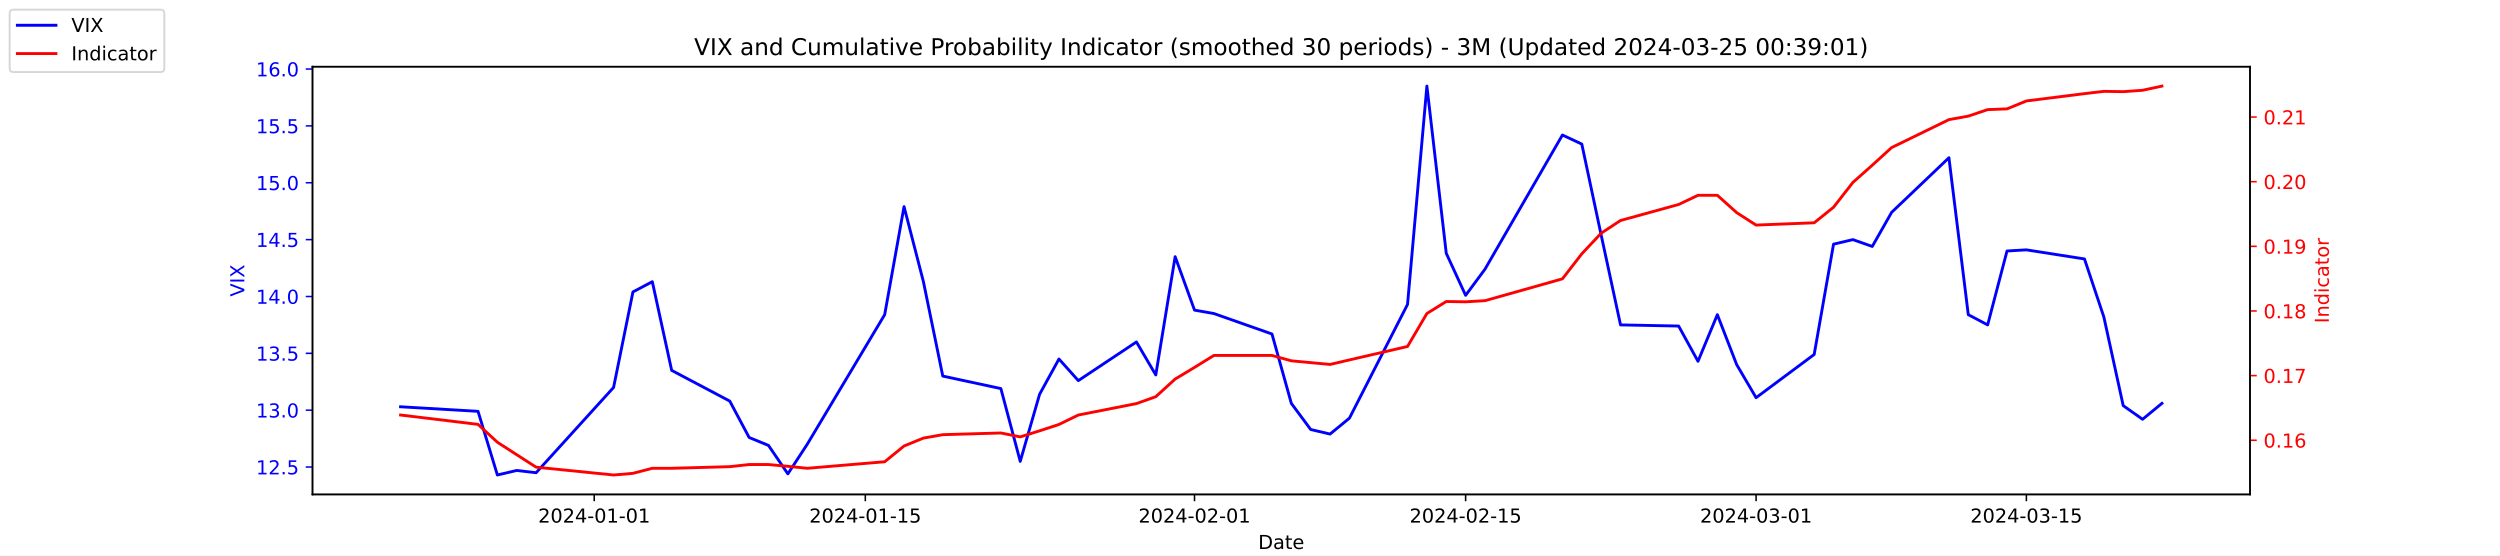
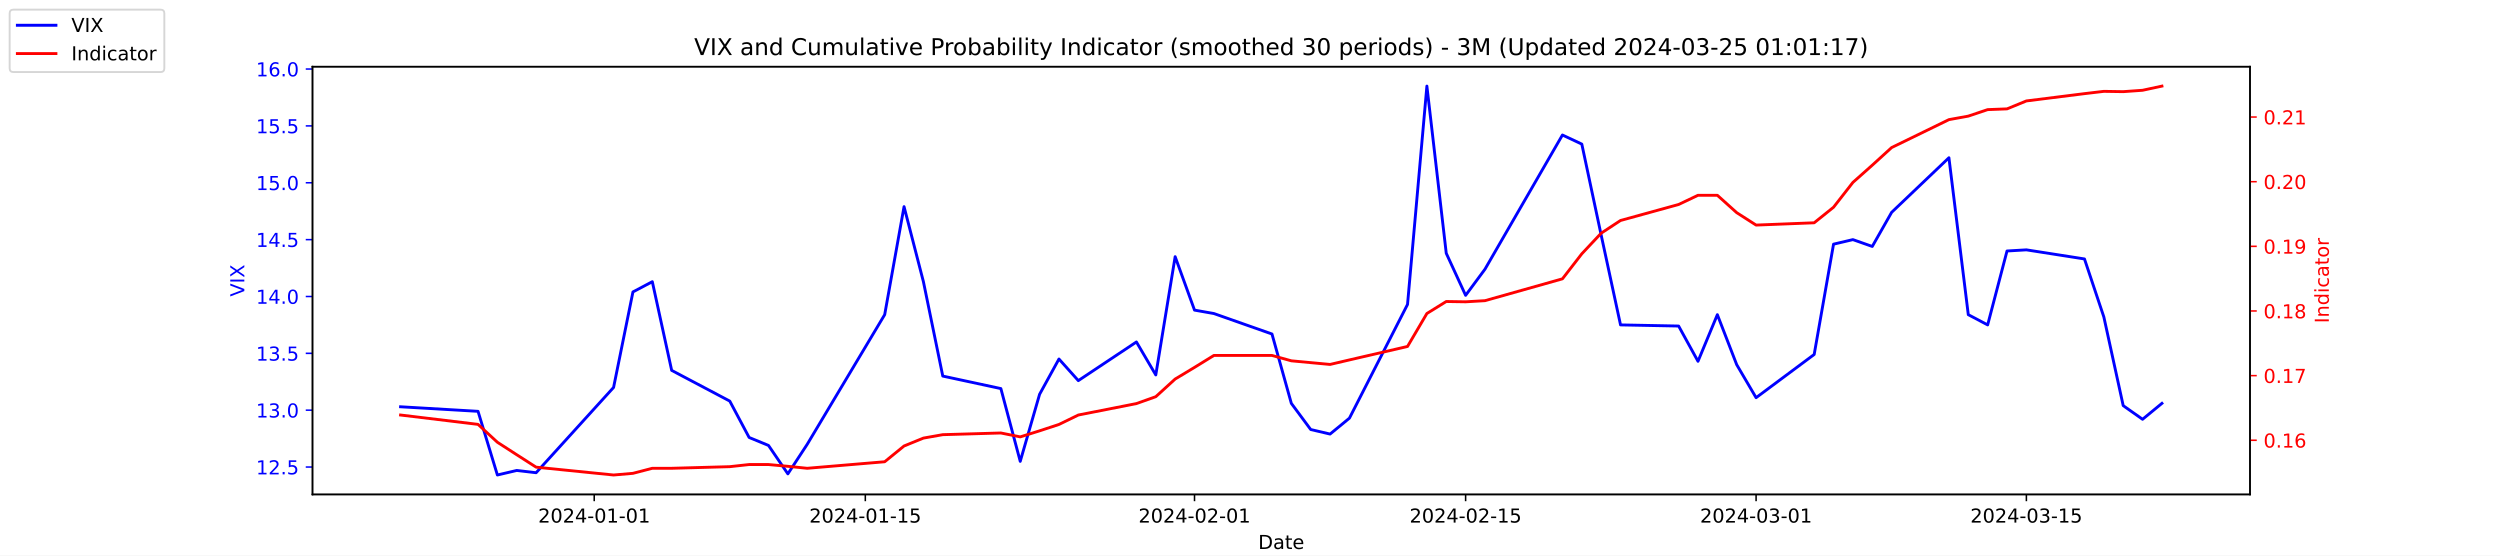
<svg xmlns="http://www.w3.org/2000/svg" xmlns:xlink="http://www.w3.org/1999/xlink" width="1296pt" height="288pt" viewBox="0 0 1296 288" version="1.1">
  <defs>
    <style type="text/css">*{stroke-linejoin: round; stroke-linecap: butt}</style>
  </defs>
  <g id="figure_1">
    <g id="patch_1">
      <path d="M 0 288  L 1296 288  L 1296 0  L 0 0  z " style="fill: #ffffff" />
    </g>
    <g id="axes_1">
      <g id="patch_2">
        <path d="M 162 256.32  L 1166.4 256.32  L 1166.4 34.56  L 162 34.56  z " style="fill: #ffffff" />
      </g>
      <g id="matplotlib.axis_1">
        <g id="xtick_1">
          <g id="line2d_1">
            <defs>
-               <path id="mb352ef48e5" d="M 0 0  L 0 3.5  " style="stroke: #000000; stroke-width: 0.8" />
+               <path id="mffbfd24ea0" d="M 0 0  L 0 3.5  " style="stroke: #000000; stroke-width: 0.8" />
            </defs>
            <g>
-               <use xlink:href="#mb352ef48e5" x="308.04" y="256.32" style="stroke: #000000; stroke-width: 0.8" />
+               <use xlink:href="#mffbfd24ea0" x="308.04" y="256.32" style="stroke: #000000; stroke-width: 0.8" />
            </g>
          </g>
          <g id="text_1">
            <g transform="translate(278.9824 270.9184) scale(0.1 -0.1)">
              <defs>
                <path id="DejaVuSans-32" d="M 1228 531  L 3431 531  L 3431 0  L 469 0  L 469 531  Q 828 903 1448 1529  Q 2069 2156 2228 2338  Q 2531 2678 2651 2914  Q 2772 3150 2772 3378  Q 2772 3750 2511 3984  Q 2250 4219 1831 4219  Q 1534 4219 1204 4116  Q 875 4013 500 3803  L 500 4441  Q 881 4594 1212 4672  Q 1544 4750 1819 4750  Q 2544 4750 2975 4387  Q 3406 4025 3406 3419  Q 3406 3131 3298 2873  Q 3191 2616 2906 2266  Q 2828 2175 2409 1742  Q 1991 1309 1228 531  z " transform="scale(0.015625)" />
                <path id="DejaVuSans-30" d="M 2034 4250  Q 1547 4250 1301 3770  Q 1056 3291 1056 2328  Q 1056 1369 1301 889  Q 1547 409 2034 409  Q 2525 409 2770 889  Q 3016 1369 3016 2328  Q 3016 3291 2770 3770  Q 2525 4250 2034 4250  z M 2034 4750  Q 2819 4750 3233 4129  Q 3647 3509 3647 2328  Q 3647 1150 3233 529  Q 2819 -91 2034 -91  Q 1250 -91 836 529  Q 422 1150 422 2328  Q 422 3509 836 4129  Q 1250 4750 2034 4750  z " transform="scale(0.015625)" />
                <path id="DejaVuSans-34" d="M 2419 4116  L 825 1625  L 2419 1625  L 2419 4116  z M 2253 4666  L 3047 4666  L 3047 1625  L 3713 1625  L 3713 1100  L 3047 1100  L 3047 0  L 2419 0  L 2419 1100  L 313 1100  L 313 1709  L 2253 4666  z " transform="scale(0.015625)" />
                <path id="DejaVuSans-2d" d="M 313 2009  L 1997 2009  L 1997 1497  L 313 1497  L 313 2009  z " transform="scale(0.015625)" />
                <path id="DejaVuSans-31" d="M 794 531  L 1825 531  L 1825 4091  L 703 3866  L 703 4441  L 1819 4666  L 2450 4666  L 2450 531  L 3481 531  L 3481 0  L 794 0  L 794 531  z " transform="scale(0.015625)" />
              </defs>
              <use xlink:href="#DejaVuSans-32" />
              <use xlink:href="#DejaVuSans-30" x="63.623" />
              <use xlink:href="#DejaVuSans-32" x="127.246" />
              <use xlink:href="#DejaVuSans-34" x="190.869" />
              <use xlink:href="#DejaVuSans-2d" x="254.492" />
              <use xlink:href="#DejaVuSans-30" x="290.576" />
              <use xlink:href="#DejaVuSans-31" x="354.199" />
              <use xlink:href="#DejaVuSans-2d" x="417.822" />
              <use xlink:href="#DejaVuSans-30" x="453.906" />
              <use xlink:href="#DejaVuSans-31" x="517.529" />
            </g>
          </g>
        </g>
        <g id="xtick_2">
          <g id="line2d_2">
            <g>
-               <use xlink:href="#mb352ef48e5" x="448.58" y="256.32" style="stroke: #000000; stroke-width: 0.8" />
+               <use xlink:href="#mffbfd24ea0" x="448.58" y="256.32" style="stroke: #000000; stroke-width: 0.8" />
            </g>
          </g>
          <g id="text_2">
            <g transform="translate(419.5222 270.9184) scale(0.1 -0.1)">
              <defs>
                <path id="DejaVuSans-35" d="M 691 4666  L 3169 4666  L 3169 4134  L 1269 4134  L 1269 2991  Q 1406 3038 1543 3061  Q 1681 3084 1819 3084  Q 2600 3084 3056 2656  Q 3513 2228 3513 1497  Q 3513 744 3044 326  Q 2575 -91 1722 -91  Q 1428 -91 1123 -41  Q 819 9 494 109  L 494 744  Q 775 591 1075 516  Q 1375 441 1709 441  Q 2250 441 2565 725  Q 2881 1009 2881 1497  Q 2881 1984 2565 2268  Q 2250 2553 1709 2553  Q 1456 2553 1204 2497  Q 953 2441 691 2322  L 691 4666  z " transform="scale(0.015625)" />
              </defs>
              <use xlink:href="#DejaVuSans-32" />
              <use xlink:href="#DejaVuSans-30" x="63.623" />
              <use xlink:href="#DejaVuSans-32" x="127.246" />
              <use xlink:href="#DejaVuSans-34" x="190.869" />
              <use xlink:href="#DejaVuSans-2d" x="254.492" />
              <use xlink:href="#DejaVuSans-30" x="290.576" />
              <use xlink:href="#DejaVuSans-31" x="354.199" />
              <use xlink:href="#DejaVuSans-2d" x="417.822" />
              <use xlink:href="#DejaVuSans-31" x="453.906" />
              <use xlink:href="#DejaVuSans-35" x="517.529" />
            </g>
          </g>
        </g>
        <g id="xtick_3">
          <g id="line2d_3">
            <g>
-               <use xlink:href="#mb352ef48e5" x="619.236" y="256.32" style="stroke: #000000; stroke-width: 0.8" />
+               <use xlink:href="#mffbfd24ea0" x="619.236" y="256.32" style="stroke: #000000; stroke-width: 0.8" />
            </g>
          </g>
          <g id="text_3">
            <g transform="translate(590.1778 270.9184) scale(0.1 -0.1)">
              <use xlink:href="#DejaVuSans-32" />
              <use xlink:href="#DejaVuSans-30" x="63.623" />
              <use xlink:href="#DejaVuSans-32" x="127.246" />
              <use xlink:href="#DejaVuSans-34" x="190.869" />
              <use xlink:href="#DejaVuSans-2d" x="254.492" />
              <use xlink:href="#DejaVuSans-30" x="290.576" />
              <use xlink:href="#DejaVuSans-32" x="354.199" />
              <use xlink:href="#DejaVuSans-2d" x="417.822" />
              <use xlink:href="#DejaVuSans-30" x="453.906" />
              <use xlink:href="#DejaVuSans-31" x="517.529" />
            </g>
          </g>
        </g>
        <g id="xtick_4">
          <g id="line2d_4">
            <g>
-               <use xlink:href="#mb352ef48e5" x="759.775" y="256.32" style="stroke: #000000; stroke-width: 0.8" />
+               <use xlink:href="#mffbfd24ea0" x="759.775" y="256.32" style="stroke: #000000; stroke-width: 0.8" />
            </g>
          </g>
          <g id="text_4">
            <g transform="translate(730.7177 270.9184) scale(0.1 -0.1)">
              <use xlink:href="#DejaVuSans-32" />
              <use xlink:href="#DejaVuSans-30" x="63.623" />
              <use xlink:href="#DejaVuSans-32" x="127.246" />
              <use xlink:href="#DejaVuSans-34" x="190.869" />
              <use xlink:href="#DejaVuSans-2d" x="254.492" />
              <use xlink:href="#DejaVuSans-30" x="290.576" />
              <use xlink:href="#DejaVuSans-32" x="354.199" />
              <use xlink:href="#DejaVuSans-2d" x="417.822" />
              <use xlink:href="#DejaVuSans-31" x="453.906" />
              <use xlink:href="#DejaVuSans-35" x="517.529" />
            </g>
          </g>
        </g>
        <g id="xtick_5">
          <g id="line2d_5">
            <g>
-               <use xlink:href="#mb352ef48e5" x="910.354" y="256.32" style="stroke: #000000; stroke-width: 0.8" />
+               <use xlink:href="#mffbfd24ea0" x="910.354" y="256.32" style="stroke: #000000; stroke-width: 0.8" />
            </g>
          </g>
          <g id="text_5">
            <g transform="translate(881.2961 270.9184) scale(0.1 -0.1)">
              <defs>
                <path id="DejaVuSans-33" d="M 2597 2516  Q 3050 2419 3304 2112  Q 3559 1806 3559 1356  Q 3559 666 3084 287  Q 2609 -91 1734 -91  Q 1441 -91 1130 -33  Q 819 25 488 141  L 488 750  Q 750 597 1062 519  Q 1375 441 1716 441  Q 2309 441 2620 675  Q 2931 909 2931 1356  Q 2931 1769 2642 2001  Q 2353 2234 1838 2234  L 1294 2234  L 1294 2753  L 1863 2753  Q 2328 2753 2575 2939  Q 2822 3125 2822 3475  Q 2822 3834 2567 4026  Q 2313 4219 1838 4219  Q 1578 4219 1281 4162  Q 984 4106 628 3988  L 628 4550  Q 988 4650 1302 4700  Q 1616 4750 1894 4750  Q 2613 4750 3031 4423  Q 3450 4097 3450 3541  Q 3450 3153 3228 2886  Q 3006 2619 2597 2516  z " transform="scale(0.015625)" />
              </defs>
              <use xlink:href="#DejaVuSans-32" />
              <use xlink:href="#DejaVuSans-30" x="63.623" />
              <use xlink:href="#DejaVuSans-32" x="127.246" />
              <use xlink:href="#DejaVuSans-34" x="190.869" />
              <use xlink:href="#DejaVuSans-2d" x="254.492" />
              <use xlink:href="#DejaVuSans-30" x="290.576" />
              <use xlink:href="#DejaVuSans-33" x="354.199" />
              <use xlink:href="#DejaVuSans-2d" x="417.822" />
              <use xlink:href="#DejaVuSans-30" x="453.906" />
              <use xlink:href="#DejaVuSans-31" x="517.529" />
            </g>
          </g>
        </g>
        <g id="xtick_6">
          <g id="line2d_6">
            <g>
-               <use xlink:href="#mb352ef48e5" x="1050.476" y="256.32" style="stroke: #000000; stroke-width: 0.8" />
+               <use xlink:href="#mffbfd24ea0" x="1050.476" y="256.32" style="stroke: #000000; stroke-width: 0.8" />
            </g>
          </g>
          <g id="text_6">
            <g transform="translate(1021.418 270.9184) scale(0.1 -0.1)">
              <use xlink:href="#DejaVuSans-32" />
              <use xlink:href="#DejaVuSans-30" x="63.623" />
              <use xlink:href="#DejaVuSans-32" x="127.246" />
              <use xlink:href="#DejaVuSans-34" x="190.869" />
              <use xlink:href="#DejaVuSans-2d" x="254.492" />
              <use xlink:href="#DejaVuSans-30" x="290.576" />
              <use xlink:href="#DejaVuSans-33" x="354.199" />
              <use xlink:href="#DejaVuSans-2d" x="417.822" />
              <use xlink:href="#DejaVuSans-31" x="453.906" />
              <use xlink:href="#DejaVuSans-35" x="517.529" />
            </g>
          </g>
        </g>
        <g id="text_7">
          <g transform="translate(652.2492 284.5966) scale(0.1 -0.1)">
            <defs>
              <path id="DejaVuSans-44" d="M 1259 4147  L 1259 519  L 2022 519  Q 2988 519 3436 956  Q 3884 1394 3884 2338  Q 3884 3275 3436 3711  Q 2988 4147 2022 4147  L 1259 4147  z M 628 4666  L 1925 4666  Q 3281 4666 3915 4102  Q 4550 3538 4550 2338  Q 4550 1131 3912 565  Q 3275 0 1925 0  L 628 0  L 628 4666  z " transform="scale(0.015625)" />
              <path id="DejaVuSans-61" d="M 2194 1759  Q 1497 1759 1228 1600  Q 959 1441 959 1056  Q 959 750 1161 570  Q 1363 391 1709 391  Q 2188 391 2477 730  Q 2766 1069 2766 1631  L 2766 1759  L 2194 1759  z M 3341 1997  L 3341 0  L 2766 0  L 2766 531  Q 2569 213 2275 61  Q 1981 -91 1556 -91  Q 1019 -91 701 211  Q 384 513 384 1019  Q 384 1609 779 1909  Q 1175 2209 1959 2209  L 2766 2209  L 2766 2266  Q 2766 2663 2505 2880  Q 2244 3097 1772 3097  Q 1472 3097 1187 3025  Q 903 2953 641 2809  L 641 3341  Q 956 3463 1253 3523  Q 1550 3584 1831 3584  Q 2591 3584 2966 3190  Q 3341 2797 3341 1997  z " transform="scale(0.015625)" />
              <path id="DejaVuSans-74" d="M 1172 4494  L 1172 3500  L 2356 3500  L 2356 3053  L 1172 3053  L 1172 1153  Q 1172 725 1289 603  Q 1406 481 1766 481  L 2356 481  L 2356 0  L 1766 0  Q 1100 0 847 248  Q 594 497 594 1153  L 594 3053  L 172 3053  L 172 3500  L 594 3500  L 594 4494  L 1172 4494  z " transform="scale(0.015625)" />
              <path id="DejaVuSans-65" d="M 3597 1894  L 3597 1613  L 953 1613  Q 991 1019 1311 708  Q 1631 397 2203 397  Q 2534 397 2845 478  Q 3156 559 3463 722  L 3463 178  Q 3153 47 2828 -22  Q 2503 -91 2169 -91  Q 1331 -91 842 396  Q 353 884 353 1716  Q 353 2575 817 3079  Q 1281 3584 2069 3584  Q 2775 3584 3186 3129  Q 3597 2675 3597 1894  z M 3022 2063  Q 3016 2534 2758 2815  Q 2500 3097 2075 3097  Q 1594 3097 1305 2825  Q 1016 2553 972 2059  L 3022 2063  z " transform="scale(0.015625)" />
            </defs>
            <use xlink:href="#DejaVuSans-44" />
            <use xlink:href="#DejaVuSans-61" x="77.002" />
            <use xlink:href="#DejaVuSans-74" x="138.281" />
            <use xlink:href="#DejaVuSans-65" x="177.49" />
          </g>
        </g>
      </g>
      <g id="matplotlib.axis_2">
        <g id="ytick_1">
          <g id="line2d_7">
            <defs>
-               <path id="me3d202daac" d="M 0 0  L -3.5 0  " style="stroke: #0000ff; stroke-width: 0.8" />
+               <path id="m1f2d286a67" d="M 0 0  L -3.5 0  " style="stroke: #0000ff; stroke-width: 0.8" />
            </defs>
            <g>
-               <use xlink:href="#me3d202daac" x="162" y="242.114" style="fill: #0000ff; stroke: #0000ff; stroke-width: 0.8" />
+               <use xlink:href="#m1f2d286a67" x="162" y="242.114" style="fill: #0000ff; stroke: #0000ff; stroke-width: 0.8" />
            </g>
          </g>
          <g id="text_8">
            <g style="fill: #0000ff" transform="translate(132.7344 245.9129) scale(0.1 -0.1)">
              <defs>
                <path id="DejaVuSans-2e" d="M 684 794  L 1344 794  L 1344 0  L 684 0  L 684 794  z " transform="scale(0.015625)" />
              </defs>
              <use xlink:href="#DejaVuSans-31" />
              <use xlink:href="#DejaVuSans-32" x="63.623" />
              <use xlink:href="#DejaVuSans-2e" x="127.246" />
              <use xlink:href="#DejaVuSans-35" x="159.033" />
            </g>
          </g>
        </g>
        <g id="ytick_2">
          <g id="line2d_8">
            <g>
-               <use xlink:href="#me3d202daac" x="162" y="212.64" style="fill: #0000ff; stroke: #0000ff; stroke-width: 0.8" />
+               <use xlink:href="#m1f2d286a67" x="162" y="212.64" style="fill: #0000ff; stroke: #0000ff; stroke-width: 0.8" />
            </g>
          </g>
          <g id="text_9">
            <g style="fill: #0000ff" transform="translate(132.7344 216.4392) scale(0.1 -0.1)">
              <use xlink:href="#DejaVuSans-31" />
              <use xlink:href="#DejaVuSans-33" x="63.623" />
              <use xlink:href="#DejaVuSans-2e" x="127.246" />
              <use xlink:href="#DejaVuSans-30" x="159.033" />
            </g>
          </g>
        </g>
        <g id="ytick_3">
          <g id="line2d_9">
            <g>
-               <use xlink:href="#me3d202daac" x="162" y="183.166" style="fill: #0000ff; stroke: #0000ff; stroke-width: 0.8" />
+               <use xlink:href="#m1f2d286a67" x="162" y="183.166" style="fill: #0000ff; stroke: #0000ff; stroke-width: 0.8" />
            </g>
          </g>
          <g id="text_10">
            <g style="fill: #0000ff" transform="translate(132.7344 186.9656) scale(0.1 -0.1)">
              <use xlink:href="#DejaVuSans-31" />
              <use xlink:href="#DejaVuSans-33" x="63.623" />
              <use xlink:href="#DejaVuSans-2e" x="127.246" />
              <use xlink:href="#DejaVuSans-35" x="159.033" />
            </g>
          </g>
        </g>
        <g id="ytick_4">
          <g id="line2d_10">
            <g>
-               <use xlink:href="#me3d202daac" x="162" y="153.693" style="fill: #0000ff; stroke: #0000ff; stroke-width: 0.8" />
+               <use xlink:href="#m1f2d286a67" x="162" y="153.693" style="fill: #0000ff; stroke: #0000ff; stroke-width: 0.8" />
            </g>
          </g>
          <g id="text_11">
            <g style="fill: #0000ff" transform="translate(132.7344 157.4919) scale(0.1 -0.1)">
              <use xlink:href="#DejaVuSans-31" />
              <use xlink:href="#DejaVuSans-34" x="63.623" />
              <use xlink:href="#DejaVuSans-2e" x="127.246" />
              <use xlink:href="#DejaVuSans-30" x="159.033" />
            </g>
          </g>
        </g>
        <g id="ytick_5">
          <g id="line2d_11">
            <g>
-               <use xlink:href="#me3d202daac" x="162" y="124.219" style="fill: #0000ff; stroke: #0000ff; stroke-width: 0.8" />
+               <use xlink:href="#m1f2d286a67" x="162" y="124.219" style="fill: #0000ff; stroke: #0000ff; stroke-width: 0.8" />
            </g>
          </g>
          <g id="text_12">
            <g style="fill: #0000ff" transform="translate(132.7344 128.0182) scale(0.1 -0.1)">
              <use xlink:href="#DejaVuSans-31" />
              <use xlink:href="#DejaVuSans-34" x="63.623" />
              <use xlink:href="#DejaVuSans-2e" x="127.246" />
              <use xlink:href="#DejaVuSans-35" x="159.033" />
            </g>
          </g>
        </g>
        <g id="ytick_6">
          <g id="line2d_12">
            <g>
-               <use xlink:href="#me3d202daac" x="162" y="94.745" style="fill: #0000ff; stroke: #0000ff; stroke-width: 0.8" />
+               <use xlink:href="#m1f2d286a67" x="162" y="94.745" style="fill: #0000ff; stroke: #0000ff; stroke-width: 0.8" />
            </g>
          </g>
          <g id="text_13">
            <g style="fill: #0000ff" transform="translate(132.7344 98.5445) scale(0.1 -0.1)">
              <use xlink:href="#DejaVuSans-31" />
              <use xlink:href="#DejaVuSans-35" x="63.623" />
              <use xlink:href="#DejaVuSans-2e" x="127.246" />
              <use xlink:href="#DejaVuSans-30" x="159.033" />
            </g>
          </g>
        </g>
        <g id="ytick_7">
          <g id="line2d_13">
            <g>
-               <use xlink:href="#me3d202daac" x="162" y="65.272" style="fill: #0000ff; stroke: #0000ff; stroke-width: 0.8" />
+               <use xlink:href="#m1f2d286a67" x="162" y="65.272" style="fill: #0000ff; stroke: #0000ff; stroke-width: 0.8" />
            </g>
          </g>
          <g id="text_14">
            <g style="fill: #0000ff" transform="translate(132.7344 69.07082) scale(0.1 -0.1)">
              <use xlink:href="#DejaVuSans-31" />
              <use xlink:href="#DejaVuSans-35" x="63.623" />
              <use xlink:href="#DejaVuSans-2e" x="127.246" />
              <use xlink:href="#DejaVuSans-35" x="159.033" />
            </g>
          </g>
        </g>
        <g id="ytick_8">
          <g id="line2d_14">
            <g>
-               <use xlink:href="#me3d202daac" x="162" y="35.798" style="fill: #0000ff; stroke: #0000ff; stroke-width: 0.8" />
+               <use xlink:href="#m1f2d286a67" x="162" y="35.798" style="fill: #0000ff; stroke: #0000ff; stroke-width: 0.8" />
            </g>
          </g>
          <g id="text_15">
            <g style="fill: #0000ff" transform="translate(132.7344 39.59714) scale(0.1 -0.1)">
              <defs>
                <path id="DejaVuSans-36" d="M 2113 2584  Q 1688 2584 1439 2293  Q 1191 2003 1191 1497  Q 1191 994 1439 701  Q 1688 409 2113 409  Q 2538 409 2786 701  Q 3034 994 3034 1497  Q 3034 2003 2786 2293  Q 2538 2584 2113 2584  z M 3366 4563  L 3366 3988  Q 3128 4100 2886 4159  Q 2644 4219 2406 4219  Q 1781 4219 1451 3797  Q 1122 3375 1075 2522  Q 1259 2794 1537 2939  Q 1816 3084 2150 3084  Q 2853 3084 3261 2657  Q 3669 2231 3669 1497  Q 3669 778 3244 343  Q 2819 -91 2113 -91  Q 1303 -91 875 529  Q 447 1150 447 2328  Q 447 3434 972 4092  Q 1497 4750 2381 4750  Q 2619 4750 2861 4703  Q 3103 4656 3366 4563  z " transform="scale(0.015625)" />
              </defs>
              <use xlink:href="#DejaVuSans-31" />
              <use xlink:href="#DejaVuSans-36" x="63.623" />
              <use xlink:href="#DejaVuSans-2e" x="127.246" />
              <use xlink:href="#DejaVuSans-30" x="159.033" />
            </g>
          </g>
        </g>
        <g id="text_16">
          <g style="fill: #0000ff" transform="translate(126.6547 153.7603) rotate(-90) scale(0.1 -0.1)">
            <defs>
              <path id="DejaVuSans-56" d="M 1831 0  L 50 4666  L 709 4666  L 2188 738  L 3669 4666  L 4325 4666  L 2547 0  L 1831 0  z " transform="scale(0.015625)" />
              <path id="DejaVuSans-49" d="M 628 4666  L 1259 4666  L 1259 0  L 628 0  L 628 4666  z " transform="scale(0.015625)" />
              <path id="DejaVuSans-58" d="M 403 4666  L 1081 4666  L 2241 2931  L 3406 4666  L 4084 4666  L 2584 2425  L 4184 0  L 3506 0  L 2194 1984  L 872 0  L 191 0  L 1856 2491  L 403 4666  z " transform="scale(0.015625)" />
            </defs>
            <use xlink:href="#DejaVuSans-56" />
            <use xlink:href="#DejaVuSans-49" x="68.408" />
            <use xlink:href="#DejaVuSans-58" x="97.9" />
          </g>
        </g>
      </g>
      <g id="line2d_15">
-         <path d="M 207.655 210.872  L 247.809 213.23  L 257.847 246.24  L 267.886 243.882  L 277.924 245.061  L 318.079 200.851  L 328.117 151.335  L 338.156 146.029  L 348.194 192.008  L 378.31 207.924  L 388.349 226.787  L 398.387 230.914  L 408.426 245.651  L 418.464 230.324  L 458.619 163.124  L 468.657 107.124  L 478.696 146.029  L 488.734 194.956  L 518.85 201.44  L 528.889 239.166  L 538.927 204.387  L 548.966 186.114  L 559.004 197.314  L 589.12 177.272  L 599.158 194.366  L 609.197 133.061  L 619.236 160.766  L 629.274 162.535  L 659.39 173.145  L 669.428 209.103  L 679.467 222.661  L 689.506 225.019  L 699.544 216.766  L 729.66 157.819  L 739.698 44.64  L 749.737 131.293  L 759.775 153.103  L 769.814 139.545  L 809.968 69.987  L 820.007 74.703  L 830.045 121.861  L 840.084 168.429  L 870.2 169.019  L 880.238 187.293  L 890.277 163.124  L 900.315 189.061  L 910.354 206.156  L 940.47 183.756  L 950.508 126.577  L 960.547 124.219  L 970.585 127.756  L 980.624 110.072  L 1010.321 81.777  L 1020.36 163.124  L 1030.398 168.429  L 1040.437 130.114  L 1050.476 129.524  L 1080.591 134.24  L 1090.63 164.303  L 1100.668 210.282  L 1110.707 217.356  L 1120.745 209.103  " clip-path="url(#p180597f1c7)" style="fill: none; stroke: #0000ff; stroke-width: 1.5; stroke-linecap: square" />
+         <path d="M 207.655 210.872  L 247.809 213.23  L 257.847 246.24  L 267.886 243.882  L 277.924 245.061  L 318.079 200.851  L 328.117 151.335  L 338.156 146.029  L 348.194 192.008  L 378.31 207.924  L 388.349 226.787  L 398.387 230.914  L 408.426 245.651  L 418.464 230.324  L 458.619 163.124  L 468.657 107.124  L 478.696 146.029  L 488.734 194.956  L 518.85 201.44  L 528.889 239.166  L 538.927 204.387  L 548.966 186.114  L 559.004 197.314  L 589.12 177.272  L 599.158 194.366  L 609.197 133.061  L 619.236 160.766  L 629.274 162.535  L 659.39 173.145  L 669.428 209.103  L 679.467 222.661  L 689.506 225.019  L 699.544 216.766  L 729.66 157.819  L 739.698 44.64  L 749.737 131.293  L 759.775 153.103  L 769.814 139.545  L 809.968 69.987  L 820.007 74.703  L 830.045 121.861  L 840.084 168.429  L 870.2 169.019  L 880.238 187.293  L 890.277 163.124  L 900.315 189.061  L 910.354 206.156  L 940.47 183.756  L 950.508 126.577  L 960.547 124.219  L 970.585 127.756  L 980.624 110.072  L 1010.321 81.777  L 1020.36 163.124  L 1030.398 168.429  L 1040.437 130.114  L 1050.476 129.524  L 1080.591 134.24  L 1090.63 164.303  L 1100.668 210.282  L 1110.707 217.356  L 1120.745 209.103  " clip-path="url(#p3dda1e0f0c)" style="fill: none; stroke: #0000ff; stroke-width: 1.5; stroke-linecap: square" />
      </g>
      <g id="patch_3">
        <path d="M 162 256.32  L 162 34.56  " style="fill: none; stroke: #000000; stroke-width: 0.8; stroke-linejoin: miter; stroke-linecap: square" />
      </g>
      <g id="patch_4">
        <path d="M 1166.4 256.32  L 1166.4 34.56  " style="fill: none; stroke: #000000; stroke-width: 0.8; stroke-linejoin: miter; stroke-linecap: square" />
      </g>
      <g id="patch_5">
        <path d="M 162 256.32  L 1166.4 256.32  " style="fill: none; stroke: #000000; stroke-width: 0.8; stroke-linejoin: miter; stroke-linecap: square" />
      </g>
      <g id="patch_6">
        <path d="M 162 34.56  L 1166.4 34.56  " style="fill: none; stroke: #000000; stroke-width: 0.8; stroke-linejoin: miter; stroke-linecap: square" />
      </g>
    </g>
    <g id="axes_2">
      <g id="matplotlib.axis_3">
        <g id="ytick_9">
          <g id="line2d_16">
            <defs>
-               <path id="m964bf358f6" d="M 0 0  L 3.5 0  " style="stroke: #ff0000; stroke-width: 0.8" />
+               <path id="m42f2fd2ca1" d="M 0 0  L 3.5 0  " style="stroke: #ff0000; stroke-width: 0.8" />
            </defs>
            <g>
-               <use xlink:href="#m964bf358f6" x="1166.4" y="228.231" style="fill: #ff0000; stroke: #ff0000; stroke-width: 0.8" />
+               <use xlink:href="#m42f2fd2ca1" x="1166.4" y="228.231" style="fill: #ff0000; stroke: #ff0000; stroke-width: 0.8" />
            </g>
          </g>
          <g id="text_17">
            <g style="fill: #ff0000" transform="translate(1173.4 232.0299) scale(0.1 -0.1)">
              <use xlink:href="#DejaVuSans-30" />
              <use xlink:href="#DejaVuSans-2e" x="63.623" />
              <use xlink:href="#DejaVuSans-31" x="95.41" />
              <use xlink:href="#DejaVuSans-36" x="159.033" />
            </g>
          </g>
        </g>
        <g id="ytick_10">
          <g id="line2d_17">
            <g>
-               <use xlink:href="#m964bf358f6" x="1166.4" y="194.72" style="fill: #ff0000; stroke: #ff0000; stroke-width: 0.8" />
+               <use xlink:href="#m42f2fd2ca1" x="1166.4" y="194.72" style="fill: #ff0000; stroke: #ff0000; stroke-width: 0.8" />
            </g>
          </g>
          <g id="text_18">
            <g style="fill: #ff0000" transform="translate(1173.4 198.5188) scale(0.1 -0.1)">
              <defs>
                <path id="DejaVuSans-37" d="M 525 4666  L 3525 4666  L 3525 4397  L 1831 0  L 1172 0  L 2766 4134  L 525 4134  L 525 4666  z " transform="scale(0.015625)" />
              </defs>
              <use xlink:href="#DejaVuSans-30" />
              <use xlink:href="#DejaVuSans-2e" x="63.623" />
              <use xlink:href="#DejaVuSans-31" x="95.41" />
              <use xlink:href="#DejaVuSans-37" x="159.033" />
            </g>
          </g>
        </g>
        <g id="ytick_11">
          <g id="line2d_18">
            <g>
-               <use xlink:href="#m964bf358f6" x="1166.4" y="161.208" style="fill: #ff0000; stroke: #ff0000; stroke-width: 0.8" />
+               <use xlink:href="#m42f2fd2ca1" x="1166.4" y="161.208" style="fill: #ff0000; stroke: #ff0000; stroke-width: 0.8" />
            </g>
          </g>
          <g id="text_19">
            <g style="fill: #ff0000" transform="translate(1173.4 165.0077) scale(0.1 -0.1)">
              <defs>
                <path id="DejaVuSans-38" d="M 2034 2216  Q 1584 2216 1326 1975  Q 1069 1734 1069 1313  Q 1069 891 1326 650  Q 1584 409 2034 409  Q 2484 409 2743 651  Q 3003 894 3003 1313  Q 3003 1734 2745 1975  Q 2488 2216 2034 2216  z M 1403 2484  Q 997 2584 770 2862  Q 544 3141 544 3541  Q 544 4100 942 4425  Q 1341 4750 2034 4750  Q 2731 4750 3128 4425  Q 3525 4100 3525 3541  Q 3525 3141 3298 2862  Q 3072 2584 2669 2484  Q 3125 2378 3379 2068  Q 3634 1759 3634 1313  Q 3634 634 3220 271  Q 2806 -91 2034 -91  Q 1263 -91 848 271  Q 434 634 434 1313  Q 434 1759 690 2068  Q 947 2378 1403 2484  z M 1172 3481  Q 1172 3119 1398 2916  Q 1625 2713 2034 2713  Q 2441 2713 2670 2916  Q 2900 3119 2900 3481  Q 2900 3844 2670 4047  Q 2441 4250 2034 4250  Q 1625 4250 1398 4047  Q 1172 3844 1172 3481  z " transform="scale(0.015625)" />
              </defs>
              <use xlink:href="#DejaVuSans-30" />
              <use xlink:href="#DejaVuSans-2e" x="63.623" />
              <use xlink:href="#DejaVuSans-31" x="95.41" />
              <use xlink:href="#DejaVuSans-38" x="159.033" />
            </g>
          </g>
        </g>
        <g id="ytick_12">
          <g id="line2d_19">
            <g>
-               <use xlink:href="#m964bf358f6" x="1166.4" y="127.697" style="fill: #ff0000; stroke: #ff0000; stroke-width: 0.8" />
+               <use xlink:href="#m42f2fd2ca1" x="1166.4" y="127.697" style="fill: #ff0000; stroke: #ff0000; stroke-width: 0.8" />
            </g>
          </g>
          <g id="text_20">
            <g style="fill: #ff0000" transform="translate(1173.4 131.4966) scale(0.1 -0.1)">
              <defs>
                <path id="DejaVuSans-39" d="M 703 97  L 703 672  Q 941 559 1184 500  Q 1428 441 1663 441  Q 2288 441 2617 861  Q 2947 1281 2994 2138  Q 2813 1869 2534 1725  Q 2256 1581 1919 1581  Q 1219 1581 811 2004  Q 403 2428 403 3163  Q 403 3881 828 4315  Q 1253 4750 1959 4750  Q 2769 4750 3195 4129  Q 3622 3509 3622 2328  Q 3622 1225 3098 567  Q 2575 -91 1691 -91  Q 1453 -91 1209 -44  Q 966 3 703 97  z M 1959 2075  Q 2384 2075 2632 2365  Q 2881 2656 2881 3163  Q 2881 3666 2632 3958  Q 2384 4250 1959 4250  Q 1534 4250 1286 3958  Q 1038 3666 1038 3163  Q 1038 2656 1286 2365  Q 1534 2075 1959 2075  z " transform="scale(0.015625)" />
              </defs>
              <use xlink:href="#DejaVuSans-30" />
              <use xlink:href="#DejaVuSans-2e" x="63.623" />
              <use xlink:href="#DejaVuSans-31" x="95.41" />
              <use xlink:href="#DejaVuSans-39" x="159.033" />
            </g>
          </g>
        </g>
        <g id="ytick_13">
          <g id="line2d_20">
            <g>
-               <use xlink:href="#m964bf358f6" x="1166.4" y="94.186" style="fill: #ff0000; stroke: #ff0000; stroke-width: 0.8" />
+               <use xlink:href="#m42f2fd2ca1" x="1166.4" y="94.186" style="fill: #ff0000; stroke: #ff0000; stroke-width: 0.8" />
            </g>
          </g>
          <g id="text_21">
            <g style="fill: #ff0000" transform="translate(1173.4 97.98544) scale(0.1 -0.1)">
              <use xlink:href="#DejaVuSans-30" />
              <use xlink:href="#DejaVuSans-2e" x="63.623" />
              <use xlink:href="#DejaVuSans-32" x="95.41" />
              <use xlink:href="#DejaVuSans-30" x="159.033" />
            </g>
          </g>
        </g>
        <g id="ytick_14">
          <g id="line2d_21">
            <g>
-               <use xlink:href="#m964bf358f6" x="1166.4" y="60.675" style="fill: #ff0000; stroke: #ff0000; stroke-width: 0.8" />
+               <use xlink:href="#m42f2fd2ca1" x="1166.4" y="60.675" style="fill: #ff0000; stroke: #ff0000; stroke-width: 0.8" />
            </g>
          </g>
          <g id="text_22">
            <g style="fill: #ff0000" transform="translate(1173.4 64.47432) scale(0.1 -0.1)">
              <use xlink:href="#DejaVuSans-30" />
              <use xlink:href="#DejaVuSans-2e" x="63.623" />
              <use xlink:href="#DejaVuSans-32" x="95.41" />
              <use xlink:href="#DejaVuSans-31" x="159.033" />
            </g>
          </g>
        </g>
        <g id="text_23">
          <g style="fill: #ff0000" transform="translate(1207.264 167.5353) rotate(-90) scale(0.1 -0.1)">
            <defs>
              <path id="DejaVuSans-6e" d="M 3513 2113  L 3513 0  L 2938 0  L 2938 2094  Q 2938 2591 2744 2837  Q 2550 3084 2163 3084  Q 1697 3084 1428 2787  Q 1159 2491 1159 1978  L 1159 0  L 581 0  L 581 3500  L 1159 3500  L 1159 2956  Q 1366 3272 1645 3428  Q 1925 3584 2291 3584  Q 2894 3584 3203 3211  Q 3513 2838 3513 2113  z " transform="scale(0.015625)" />
              <path id="DejaVuSans-64" d="M 2906 2969  L 2906 4863  L 3481 4863  L 3481 0  L 2906 0  L 2906 525  Q 2725 213 2448 61  Q 2172 -91 1784 -91  Q 1150 -91 751 415  Q 353 922 353 1747  Q 353 2572 751 3078  Q 1150 3584 1784 3584  Q 2172 3584 2448 3432  Q 2725 3281 2906 2969  z M 947 1747  Q 947 1113 1208 752  Q 1469 391 1925 391  Q 2381 391 2643 752  Q 2906 1113 2906 1747  Q 2906 2381 2643 2742  Q 2381 3103 1925 3103  Q 1469 3103 1208 2742  Q 947 2381 947 1747  z " transform="scale(0.015625)" />
              <path id="DejaVuSans-69" d="M 603 3500  L 1178 3500  L 1178 0  L 603 0  L 603 3500  z M 603 4863  L 1178 4863  L 1178 4134  L 603 4134  L 603 4863  z " transform="scale(0.015625)" />
              <path id="DejaVuSans-63" d="M 3122 3366  L 3122 2828  Q 2878 2963 2633 3030  Q 2388 3097 2138 3097  Q 1578 3097 1268 2742  Q 959 2388 959 1747  Q 959 1106 1268 751  Q 1578 397 2138 397  Q 2388 397 2633 464  Q 2878 531 3122 666  L 3122 134  Q 2881 22 2623 -34  Q 2366 -91 2075 -91  Q 1284 -91 818 406  Q 353 903 353 1747  Q 353 2603 823 3093  Q 1294 3584 2113 3584  Q 2378 3584 2631 3529  Q 2884 3475 3122 3366  z " transform="scale(0.015625)" />
              <path id="DejaVuSans-6f" d="M 1959 3097  Q 1497 3097 1228 2736  Q 959 2375 959 1747  Q 959 1119 1226 758  Q 1494 397 1959 397  Q 2419 397 2687 759  Q 2956 1122 2956 1747  Q 2956 2369 2687 2733  Q 2419 3097 1959 3097  z M 1959 3584  Q 2709 3584 3137 3096  Q 3566 2609 3566 1747  Q 3566 888 3137 398  Q 2709 -91 1959 -91  Q 1206 -91 779 398  Q 353 888 353 1747  Q 353 2609 779 3096  Q 1206 3584 1959 3584  z " transform="scale(0.015625)" />
              <path id="DejaVuSans-72" d="M 2631 2963  Q 2534 3019 2420 3045  Q 2306 3072 2169 3072  Q 1681 3072 1420 2755  Q 1159 2438 1159 1844  L 1159 0  L 581 0  L 581 3500  L 1159 3500  L 1159 2956  Q 1341 3275 1631 3429  Q 1922 3584 2338 3584  Q 2397 3584 2469 3576  Q 2541 3569 2628 3553  L 2631 2963  z " transform="scale(0.015625)" />
            </defs>
            <use xlink:href="#DejaVuSans-49" />
            <use xlink:href="#DejaVuSans-6e" x="29.492" />
            <use xlink:href="#DejaVuSans-64" x="92.871" />
            <use xlink:href="#DejaVuSans-69" x="156.348" />
            <use xlink:href="#DejaVuSans-63" x="184.131" />
            <use xlink:href="#DejaVuSans-61" x="239.111" />
            <use xlink:href="#DejaVuSans-74" x="300.391" />
            <use xlink:href="#DejaVuSans-6f" x="339.6" />
            <use xlink:href="#DejaVuSans-72" x="400.781" />
          </g>
        </g>
      </g>
      <g id="line2d_22">
-         <path d="M 207.655 215.148  L 247.809 219.996  L 257.847 229.262  L 267.886 235.742  L 277.924 242.177  L 318.079 246.24  L 328.117 245.376  L 338.156 242.762  L 348.194 242.762  L 378.31 241.92  L 388.349 240.817  L 398.387 240.817  L 408.426 241.737  L 418.464 242.762  L 458.619 239.374  L 468.657 231.2  L 478.696 227.11  L 488.734 225.333  L 518.85 224.46  L 528.889 226.48  L 538.927 223.342  L 548.966 220.036  L 559.004 215.148  L 589.12 209.214  L 599.158 205.645  L 609.197 196.491  L 619.236 190.458  L 629.274 184.263  L 659.39 184.263  L 669.428 187.052  L 679.467 187.99  L 689.506 188.924  L 699.544 186.582  L 729.66 179.604  L 739.698 162.518  L 749.737 156.297  L 759.775 156.457  L 769.814 155.869  L 809.968 144.545  L 820.007 131.575  L 830.045 120.882  L 840.084 114.302  L 870.2 106.007  L 880.238 101.235  L 890.277 101.235  L 900.315 110.25  L 910.354 116.68  L 940.47 115.494  L 950.508 107.429  L 960.547 94.56  L 970.585 85.636  L 980.624 76.493  L 1010.321 62.021  L 1020.36 60.198  L 1030.398 56.827  L 1040.437 56.442  L 1050.476 52.325  L 1080.591 48.546  L 1090.63 47.356  L 1100.668 47.515  L 1110.707 46.799  L 1120.745 44.64  " clip-path="url(#p180597f1c7)" style="fill: none; stroke: #ff0000; stroke-width: 1.5; stroke-linecap: square" />
+         <path d="M 207.655 215.148  L 247.809 219.996  L 257.847 229.262  L 267.886 235.742  L 277.924 242.177  L 318.079 246.24  L 328.117 245.376  L 338.156 242.762  L 348.194 242.762  L 378.31 241.92  L 388.349 240.817  L 398.387 240.817  L 408.426 241.737  L 418.464 242.762  L 458.619 239.374  L 468.657 231.2  L 478.696 227.11  L 488.734 225.333  L 518.85 224.46  L 528.889 226.48  L 538.927 223.342  L 548.966 220.036  L 559.004 215.148  L 589.12 209.214  L 599.158 205.645  L 609.197 196.491  L 619.236 190.458  L 629.274 184.263  L 659.39 184.263  L 669.428 187.052  L 679.467 187.99  L 689.506 188.924  L 699.544 186.582  L 729.66 179.604  L 739.698 162.518  L 749.737 156.297  L 759.775 156.457  L 769.814 155.869  L 809.968 144.545  L 820.007 131.575  L 830.045 120.882  L 840.084 114.302  L 870.2 106.007  L 880.238 101.235  L 890.277 101.235  L 900.315 110.25  L 910.354 116.68  L 940.47 115.494  L 950.508 107.429  L 960.547 94.56  L 970.585 85.636  L 980.624 76.493  L 1010.321 62.021  L 1020.36 60.198  L 1030.398 56.827  L 1040.437 56.442  L 1050.476 52.325  L 1080.591 48.546  L 1090.63 47.356  L 1100.668 47.515  L 1110.707 46.799  L 1120.745 44.64  " clip-path="url(#p3dda1e0f0c)" style="fill: none; stroke: #ff0000; stroke-width: 1.5; stroke-linecap: square" />
      </g>
      <g id="patch_7">
        <path d="M 162 256.32  L 162 34.56  " style="fill: none; stroke: #000000; stroke-width: 0.8; stroke-linejoin: miter; stroke-linecap: square" />
      </g>
      <g id="patch_8">
        <path d="M 1166.4 256.32  L 1166.4 34.56  " style="fill: none; stroke: #000000; stroke-width: 0.8; stroke-linejoin: miter; stroke-linecap: square" />
      </g>
      <g id="patch_9">
        <path d="M 162 256.32  L 1166.4 256.32  " style="fill: none; stroke: #000000; stroke-width: 0.8; stroke-linejoin: miter; stroke-linecap: square" />
      </g>
      <g id="patch_10">
        <path d="M 162 34.56  L 1166.4 34.56  " style="fill: none; stroke: #000000; stroke-width: 0.8; stroke-linejoin: miter; stroke-linecap: square" />
      </g>
      <g id="text_24">
        <g transform="translate(359.8481 28.56) scale(0.12 -0.12)">
          <defs>
            <path id="DejaVuSans-20" transform="scale(0.015625)" />
            <path id="DejaVuSans-43" d="M 4122 4306  L 4122 3641  Q 3803 3938 3442 4084  Q 3081 4231 2675 4231  Q 1875 4231 1450 3742  Q 1025 3253 1025 2328  Q 1025 1406 1450 917  Q 1875 428 2675 428  Q 3081 428 3442 575  Q 3803 722 4122 1019  L 4122 359  Q 3791 134 3420 21  Q 3050 -91 2638 -91  Q 1578 -91 968 557  Q 359 1206 359 2328  Q 359 3453 968 4101  Q 1578 4750 2638 4750  Q 3056 4750 3426 4639  Q 3797 4528 4122 4306  z " transform="scale(0.015625)" />
            <path id="DejaVuSans-75" d="M 544 1381  L 544 3500  L 1119 3500  L 1119 1403  Q 1119 906 1312 657  Q 1506 409 1894 409  Q 2359 409 2629 706  Q 2900 1003 2900 1516  L 2900 3500  L 3475 3500  L 3475 0  L 2900 0  L 2900 538  Q 2691 219 2414 64  Q 2138 -91 1772 -91  Q 1169 -91 856 284  Q 544 659 544 1381  z M 1991 3584  L 1991 3584  z " transform="scale(0.015625)" />
            <path id="DejaVuSans-6d" d="M 3328 2828  Q 3544 3216 3844 3400  Q 4144 3584 4550 3584  Q 5097 3584 5394 3201  Q 5691 2819 5691 2113  L 5691 0  L 5113 0  L 5113 2094  Q 5113 2597 4934 2840  Q 4756 3084 4391 3084  Q 3944 3084 3684 2787  Q 3425 2491 3425 1978  L 3425 0  L 2847 0  L 2847 2094  Q 2847 2600 2669 2842  Q 2491 3084 2119 3084  Q 1678 3084 1418 2786  Q 1159 2488 1159 1978  L 1159 0  L 581 0  L 581 3500  L 1159 3500  L 1159 2956  Q 1356 3278 1631 3431  Q 1906 3584 2284 3584  Q 2666 3584 2933 3390  Q 3200 3197 3328 2828  z " transform="scale(0.015625)" />
            <path id="DejaVuSans-6c" d="M 603 4863  L 1178 4863  L 1178 0  L 603 0  L 603 4863  z " transform="scale(0.015625)" />
            <path id="DejaVuSans-76" d="M 191 3500  L 800 3500  L 1894 563  L 2988 3500  L 3597 3500  L 2284 0  L 1503 0  L 191 3500  z " transform="scale(0.015625)" />
            <path id="DejaVuSans-50" d="M 1259 4147  L 1259 2394  L 2053 2394  Q 2494 2394 2734 2622  Q 2975 2850 2975 3272  Q 2975 3691 2734 3919  Q 2494 4147 2053 4147  L 1259 4147  z M 628 4666  L 2053 4666  Q 2838 4666 3239 4311  Q 3641 3956 3641 3272  Q 3641 2581 3239 2228  Q 2838 1875 2053 1875  L 1259 1875  L 1259 0  L 628 0  L 628 4666  z " transform="scale(0.015625)" />
            <path id="DejaVuSans-62" d="M 3116 1747  Q 3116 2381 2855 2742  Q 2594 3103 2138 3103  Q 1681 3103 1420 2742  Q 1159 2381 1159 1747  Q 1159 1113 1420 752  Q 1681 391 2138 391  Q 2594 391 2855 752  Q 3116 1113 3116 1747  z M 1159 2969  Q 1341 3281 1617 3432  Q 1894 3584 2278 3584  Q 2916 3584 3314 3078  Q 3713 2572 3713 1747  Q 3713 922 3314 415  Q 2916 -91 2278 -91  Q 1894 -91 1617 61  Q 1341 213 1159 525  L 1159 0  L 581 0  L 581 4863  L 1159 4863  L 1159 2969  z " transform="scale(0.015625)" />
            <path id="DejaVuSans-79" d="M 2059 -325  Q 1816 -950 1584 -1140  Q 1353 -1331 966 -1331  L 506 -1331  L 506 -850  L 844 -850  Q 1081 -850 1212 -737  Q 1344 -625 1503 -206  L 1606 56  L 191 3500  L 800 3500  L 1894 763  L 2988 3500  L 3597 3500  L 2059 -325  z " transform="scale(0.015625)" />
            <path id="DejaVuSans-28" d="M 1984 4856  Q 1566 4138 1362 3434  Q 1159 2731 1159 2009  Q 1159 1288 1364 580  Q 1569 -128 1984 -844  L 1484 -844  Q 1016 -109 783 600  Q 550 1309 550 2009  Q 550 2706 781 3412  Q 1013 4119 1484 4856  L 1984 4856  z " transform="scale(0.015625)" />
            <path id="DejaVuSans-73" d="M 2834 3397  L 2834 2853  Q 2591 2978 2328 3040  Q 2066 3103 1784 3103  Q 1356 3103 1142 2972  Q 928 2841 928 2578  Q 928 2378 1081 2264  Q 1234 2150 1697 2047  L 1894 2003  Q 2506 1872 2764 1633  Q 3022 1394 3022 966  Q 3022 478 2636 193  Q 2250 -91 1575 -91  Q 1294 -91 989 -36  Q 684 19 347 128  L 347 722  Q 666 556 975 473  Q 1284 391 1588 391  Q 1994 391 2212 530  Q 2431 669 2431 922  Q 2431 1156 2273 1281  Q 2116 1406 1581 1522  L 1381 1569  Q 847 1681 609 1914  Q 372 2147 372 2553  Q 372 3047 722 3315  Q 1072 3584 1716 3584  Q 2034 3584 2315 3537  Q 2597 3491 2834 3397  z " transform="scale(0.015625)" />
            <path id="DejaVuSans-68" d="M 3513 2113  L 3513 0  L 2938 0  L 2938 2094  Q 2938 2591 2744 2837  Q 2550 3084 2163 3084  Q 1697 3084 1428 2787  Q 1159 2491 1159 1978  L 1159 0  L 581 0  L 581 4863  L 1159 4863  L 1159 2956  Q 1366 3272 1645 3428  Q 1925 3584 2291 3584  Q 2894 3584 3203 3211  Q 3513 2838 3513 2113  z " transform="scale(0.015625)" />
            <path id="DejaVuSans-70" d="M 1159 525  L 1159 -1331  L 581 -1331  L 581 3500  L 1159 3500  L 1159 2969  Q 1341 3281 1617 3432  Q 1894 3584 2278 3584  Q 2916 3584 3314 3078  Q 3713 2572 3713 1747  Q 3713 922 3314 415  Q 2916 -91 2278 -91  Q 1894 -91 1617 61  Q 1341 213 1159 525  z M 3116 1747  Q 3116 2381 2855 2742  Q 2594 3103 2138 3103  Q 1681 3103 1420 2742  Q 1159 2381 1159 1747  Q 1159 1113 1420 752  Q 1681 391 2138 391  Q 2594 391 2855 752  Q 3116 1113 3116 1747  z " transform="scale(0.015625)" />
            <path id="DejaVuSans-29" d="M 513 4856  L 1013 4856  Q 1481 4119 1714 3412  Q 1947 2706 1947 2009  Q 1947 1309 1714 600  Q 1481 -109 1013 -844  L 513 -844  Q 928 -128 1133 580  Q 1338 1288 1338 2009  Q 1338 2731 1133 3434  Q 928 4138 513 4856  z " transform="scale(0.015625)" />
            <path id="DejaVuSans-4d" d="M 628 4666  L 1569 4666  L 2759 1491  L 3956 4666  L 4897 4666  L 4897 0  L 4281 0  L 4281 4097  L 3078 897  L 2444 897  L 1241 4097  L 1241 0  L 628 0  L 628 4666  z " transform="scale(0.015625)" />
            <path id="DejaVuSans-55" d="M 556 4666  L 1191 4666  L 1191 1831  Q 1191 1081 1462 751  Q 1734 422 2344 422  Q 2950 422 3222 751  Q 3494 1081 3494 1831  L 3494 4666  L 4128 4666  L 4128 1753  Q 4128 841 3676 375  Q 3225 -91 2344 -91  Q 1459 -91 1007 375  Q 556 841 556 1753  L 556 4666  z " transform="scale(0.015625)" />
            <path id="DejaVuSans-3a" d="M 750 794  L 1409 794  L 1409 0  L 750 0  L 750 794  z M 750 3309  L 1409 3309  L 1409 2516  L 750 2516  L 750 3309  z " transform="scale(0.015625)" />
          </defs>
          <use xlink:href="#DejaVuSans-56" />
          <use xlink:href="#DejaVuSans-49" x="68.408" />
          <use xlink:href="#DejaVuSans-58" x="97.9" />
          <use xlink:href="#DejaVuSans-20" x="166.406" />
          <use xlink:href="#DejaVuSans-61" x="198.193" />
          <use xlink:href="#DejaVuSans-6e" x="259.473" />
          <use xlink:href="#DejaVuSans-64" x="322.852" />
          <use xlink:href="#DejaVuSans-20" x="386.328" />
          <use xlink:href="#DejaVuSans-43" x="418.115" />
          <use xlink:href="#DejaVuSans-75" x="487.939" />
          <use xlink:href="#DejaVuSans-6d" x="551.318" />
          <use xlink:href="#DejaVuSans-75" x="648.73" />
          <use xlink:href="#DejaVuSans-6c" x="712.109" />
          <use xlink:href="#DejaVuSans-61" x="739.893" />
          <use xlink:href="#DejaVuSans-74" x="801.172" />
          <use xlink:href="#DejaVuSans-69" x="840.381" />
          <use xlink:href="#DejaVuSans-76" x="868.164" />
          <use xlink:href="#DejaVuSans-65" x="927.344" />
          <use xlink:href="#DejaVuSans-20" x="988.867" />
          <use xlink:href="#DejaVuSans-50" x="1020.654" />
          <use xlink:href="#DejaVuSans-72" x="1079.207" />
          <use xlink:href="#DejaVuSans-6f" x="1118.07" />
          <use xlink:href="#DejaVuSans-62" x="1179.252" />
          <use xlink:href="#DejaVuSans-61" x="1242.729" />
          <use xlink:href="#DejaVuSans-62" x="1304.008" />
          <use xlink:href="#DejaVuSans-69" x="1367.484" />
          <use xlink:href="#DejaVuSans-6c" x="1395.268" />
          <use xlink:href="#DejaVuSans-69" x="1423.051" />
          <use xlink:href="#DejaVuSans-74" x="1450.834" />
          <use xlink:href="#DejaVuSans-79" x="1490.043" />
          <use xlink:href="#DejaVuSans-20" x="1549.223" />
          <use xlink:href="#DejaVuSans-49" x="1581.01" />
          <use xlink:href="#DejaVuSans-6e" x="1610.502" />
          <use xlink:href="#DejaVuSans-64" x="1673.881" />
          <use xlink:href="#DejaVuSans-69" x="1737.357" />
          <use xlink:href="#DejaVuSans-63" x="1765.141" />
          <use xlink:href="#DejaVuSans-61" x="1820.121" />
          <use xlink:href="#DejaVuSans-74" x="1881.4" />
          <use xlink:href="#DejaVuSans-6f" x="1920.609" />
          <use xlink:href="#DejaVuSans-72" x="1981.791" />
          <use xlink:href="#DejaVuSans-20" x="2022.904" />
          <use xlink:href="#DejaVuSans-28" x="2054.691" />
          <use xlink:href="#DejaVuSans-73" x="2093.705" />
          <use xlink:href="#DejaVuSans-6d" x="2145.805" />
          <use xlink:href="#DejaVuSans-6f" x="2243.217" />
          <use xlink:href="#DejaVuSans-6f" x="2304.398" />
          <use xlink:href="#DejaVuSans-74" x="2365.58" />
          <use xlink:href="#DejaVuSans-68" x="2404.789" />
          <use xlink:href="#DejaVuSans-65" x="2468.168" />
          <use xlink:href="#DejaVuSans-64" x="2529.691" />
          <use xlink:href="#DejaVuSans-20" x="2593.168" />
          <use xlink:href="#DejaVuSans-33" x="2624.955" />
          <use xlink:href="#DejaVuSans-30" x="2688.578" />
          <use xlink:href="#DejaVuSans-20" x="2752.201" />
          <use xlink:href="#DejaVuSans-70" x="2783.988" />
          <use xlink:href="#DejaVuSans-65" x="2847.465" />
          <use xlink:href="#DejaVuSans-72" x="2908.988" />
          <use xlink:href="#DejaVuSans-69" x="2950.102" />
          <use xlink:href="#DejaVuSans-6f" x="2977.885" />
          <use xlink:href="#DejaVuSans-64" x="3039.066" />
          <use xlink:href="#DejaVuSans-73" x="3102.543" />
          <use xlink:href="#DejaVuSans-29" x="3154.643" />
          <use xlink:href="#DejaVuSans-20" x="3193.656" />
          <use xlink:href="#DejaVuSans-2d" x="3225.443" />
          <use xlink:href="#DejaVuSans-20" x="3261.527" />
          <use xlink:href="#DejaVuSans-33" x="3293.314" />
          <use xlink:href="#DejaVuSans-4d" x="3356.938" />
          <use xlink:href="#DejaVuSans-20" x="3443.217" />
          <use xlink:href="#DejaVuSans-28" x="3475.004" />
          <use xlink:href="#DejaVuSans-55" x="3514.018" />
          <use xlink:href="#DejaVuSans-70" x="3587.211" />
          <use xlink:href="#DejaVuSans-64" x="3650.688" />
          <use xlink:href="#DejaVuSans-61" x="3714.164" />
          <use xlink:href="#DejaVuSans-74" x="3775.443" />
          <use xlink:href="#DejaVuSans-65" x="3814.652" />
          <use xlink:href="#DejaVuSans-64" x="3876.176" />
          <use xlink:href="#DejaVuSans-20" x="3939.652" />
          <use xlink:href="#DejaVuSans-32" x="3971.439" />
          <use xlink:href="#DejaVuSans-30" x="4035.062" />
          <use xlink:href="#DejaVuSans-32" x="4098.686" />
          <use xlink:href="#DejaVuSans-34" x="4162.309" />
          <use xlink:href="#DejaVuSans-2d" x="4225.932" />
          <use xlink:href="#DejaVuSans-30" x="4262.016" />
          <use xlink:href="#DejaVuSans-33" x="4325.639" />
          <use xlink:href="#DejaVuSans-2d" x="4389.262" />
          <use xlink:href="#DejaVuSans-32" x="4425.346" />
          <use xlink:href="#DejaVuSans-35" x="4488.969" />
          <use xlink:href="#DejaVuSans-20" x="4552.592" />
          <use xlink:href="#DejaVuSans-30" x="4584.379" />
-           <use xlink:href="#DejaVuSans-30" x="4648.002" />
+           <use xlink:href="#DejaVuSans-31" x="4648.002" />
          <use xlink:href="#DejaVuSans-3a" x="4711.625" />
-           <use xlink:href="#DejaVuSans-33" x="4745.316" />
-           <use xlink:href="#DejaVuSans-39" x="4808.939" />
+           <use xlink:href="#DejaVuSans-30" x="4745.316" />
+           <use xlink:href="#DejaVuSans-31" x="4808.939" />
          <use xlink:href="#DejaVuSans-3a" x="4872.562" />
-           <use xlink:href="#DejaVuSans-30" x="4906.254" />
-           <use xlink:href="#DejaVuSans-31" x="4969.877" />
+           <use xlink:href="#DejaVuSans-31" x="4906.254" />
+           <use xlink:href="#DejaVuSans-37" x="4969.877" />
          <use xlink:href="#DejaVuSans-29" x="5033.5" />
        </g>
      </g>
    </g>
    <g id="legend_1">
      <g id="patch_11">
        <path d="M 7 37.356  L 83.191 37.356  Q 85.191 37.356 85.191 35.356  L 85.191 7  Q 85.191 5 83.191 5  L 7 5  Q 5 5 5 7  L 5 35.356  Q 5 37.356 7 37.356  z " style="fill: #ffffff; opacity: 0.8; stroke: #cccccc; stroke-linejoin: miter" />
      </g>
      <g id="line2d_23">
        <path d="M 9 13.098  L 19 13.098  L 29 13.098  " style="fill: none; stroke: #0000ff; stroke-width: 1.5; stroke-linecap: square" />
      </g>
      <g id="text_25">
        <g transform="translate(37 16.59844) scale(0.1 -0.1)">
          <use xlink:href="#DejaVuSans-56" />
          <use xlink:href="#DejaVuSans-49" x="68.408" />
          <use xlink:href="#DejaVuSans-58" x="97.9" />
        </g>
      </g>
      <g id="line2d_24">
        <path d="M 9 27.777  L 19 27.777  L 29 27.777  " style="fill: none; stroke: #ff0000; stroke-width: 1.5; stroke-linecap: square" />
      </g>
      <g id="text_26">
        <g transform="translate(37 31.27656) scale(0.1 -0.1)">
          <use xlink:href="#DejaVuSans-49" />
          <use xlink:href="#DejaVuSans-6e" x="29.492" />
          <use xlink:href="#DejaVuSans-64" x="92.871" />
          <use xlink:href="#DejaVuSans-69" x="156.348" />
          <use xlink:href="#DejaVuSans-63" x="184.131" />
          <use xlink:href="#DejaVuSans-61" x="239.111" />
          <use xlink:href="#DejaVuSans-74" x="300.391" />
          <use xlink:href="#DejaVuSans-6f" x="339.6" />
          <use xlink:href="#DejaVuSans-72" x="400.781" />
        </g>
      </g>
    </g>
  </g>
  <defs>
-     <clipPath id="p180597f1c7">
+     <clipPath id="p3dda1e0f0c">
      <rect x="162" y="34.56" width="1004.4" height="221.76" />
    </clipPath>
  </defs>
</svg>
